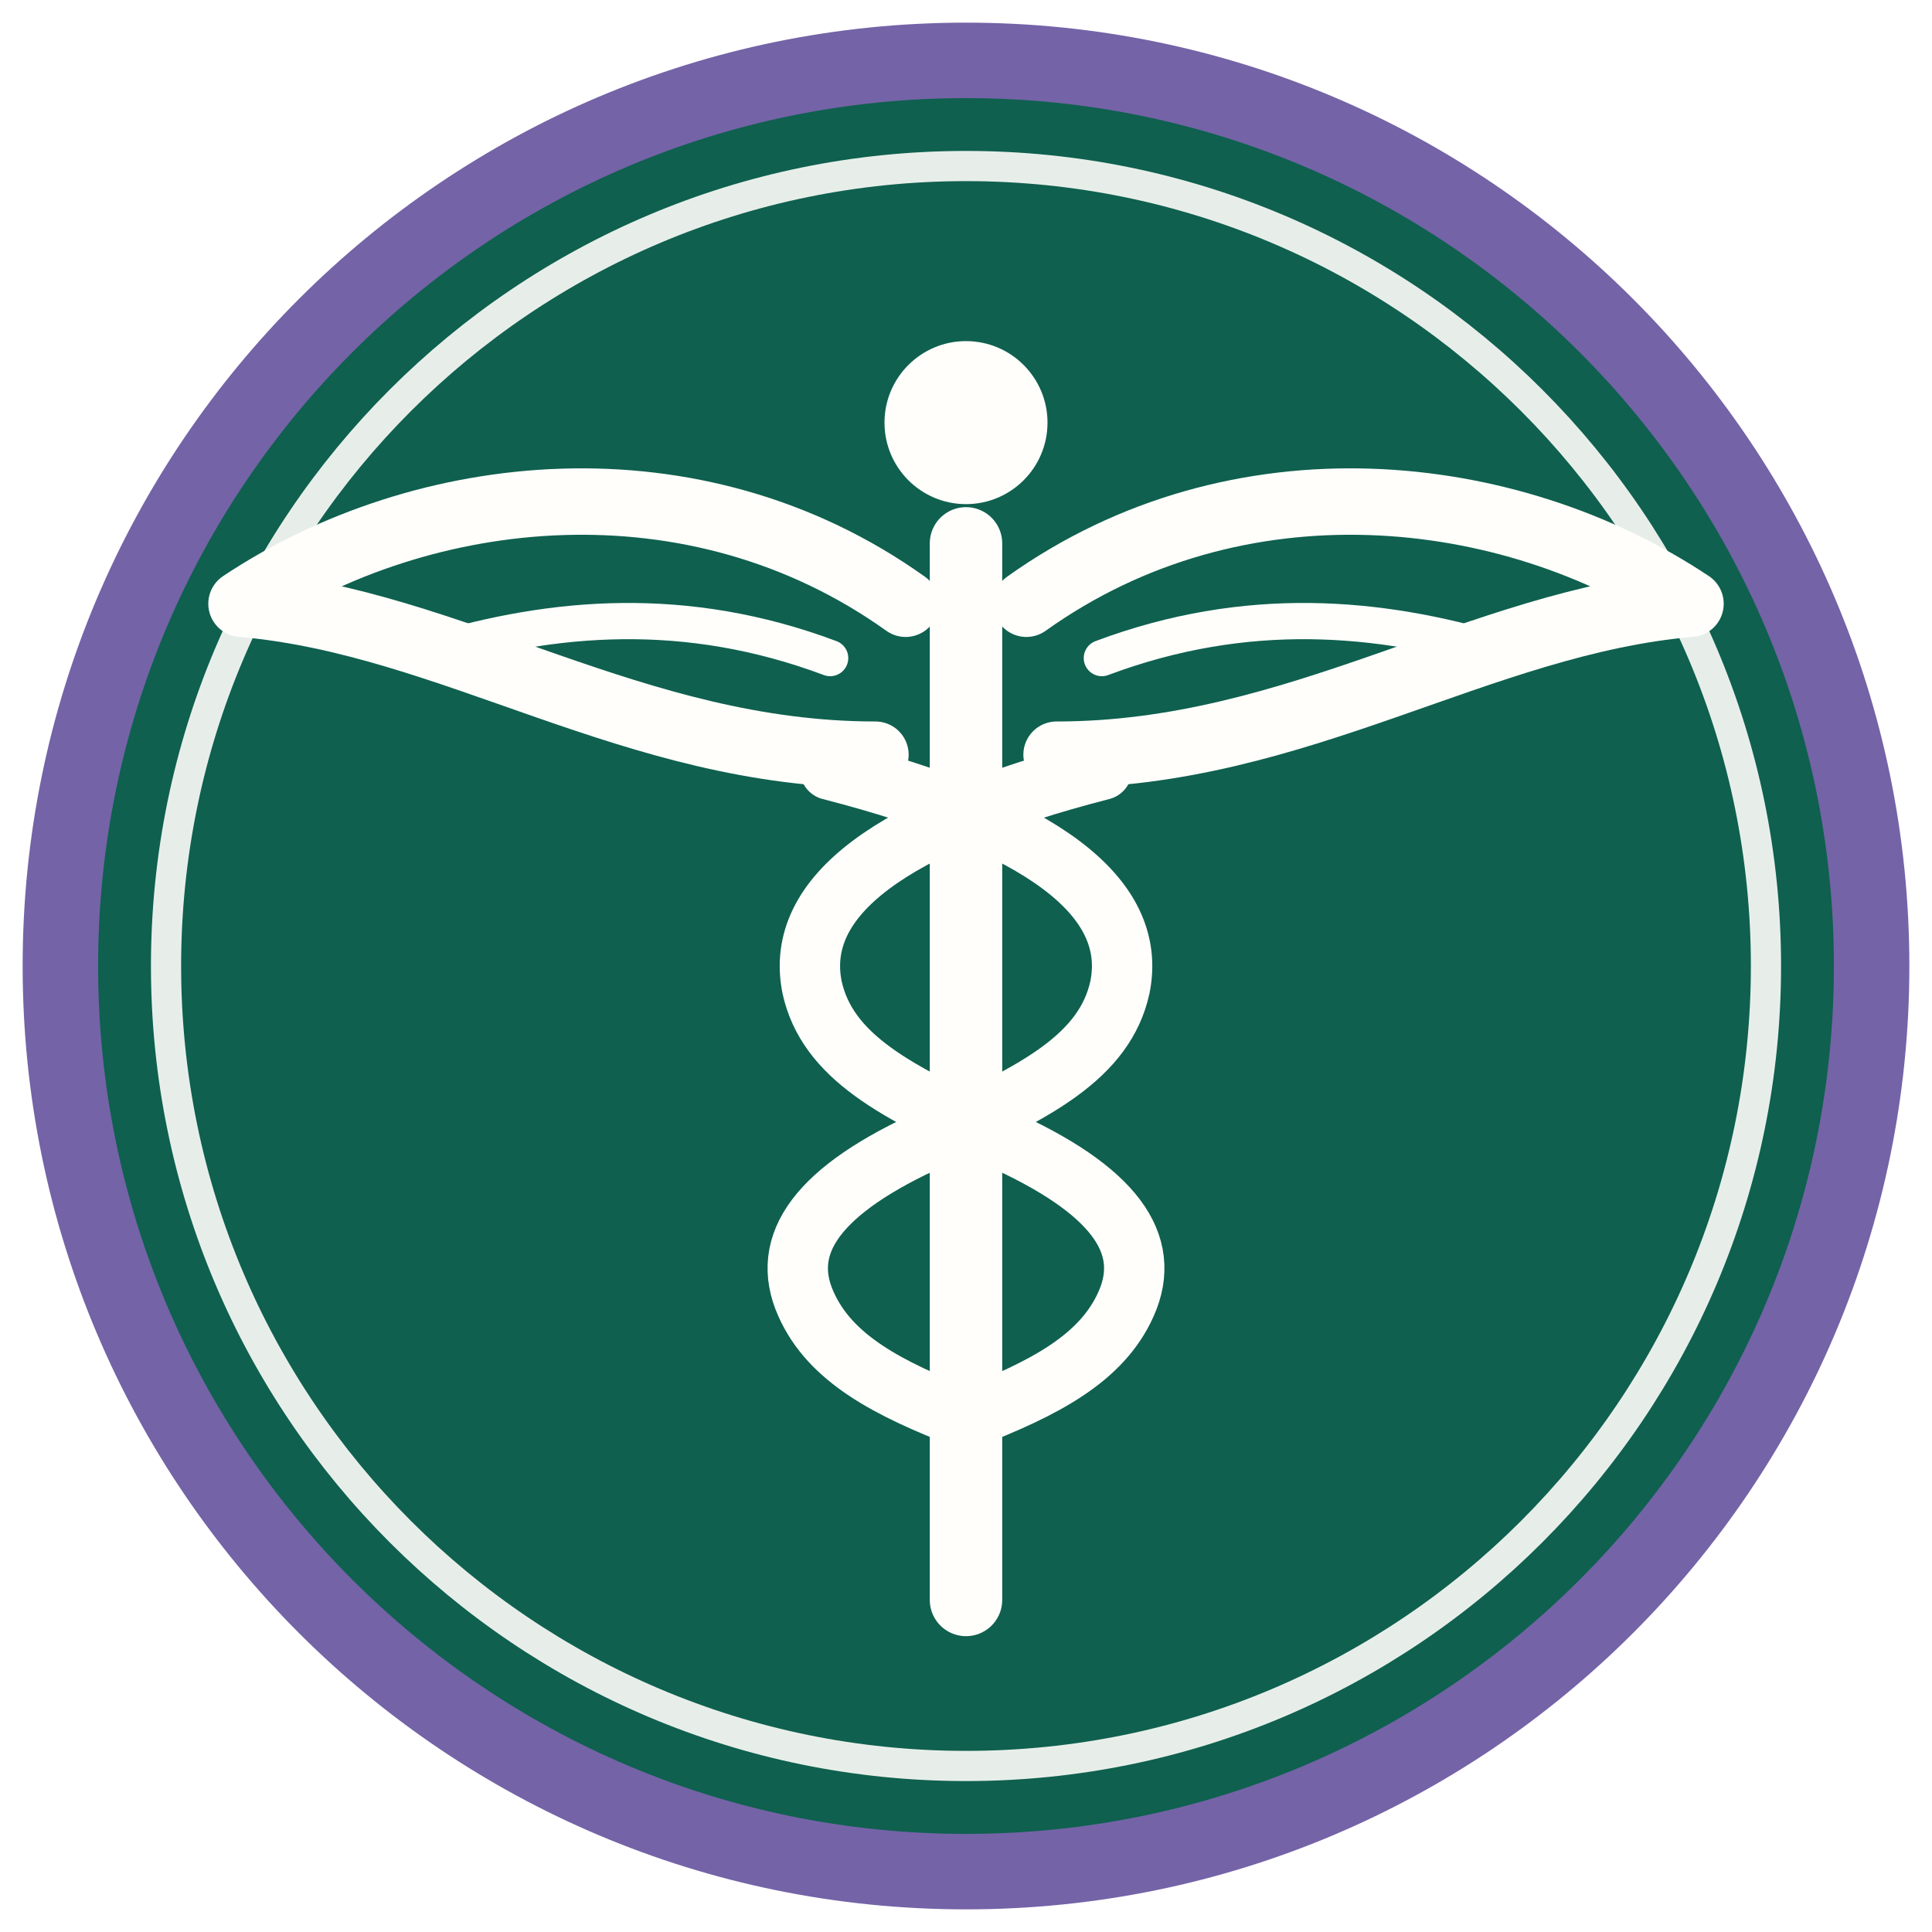
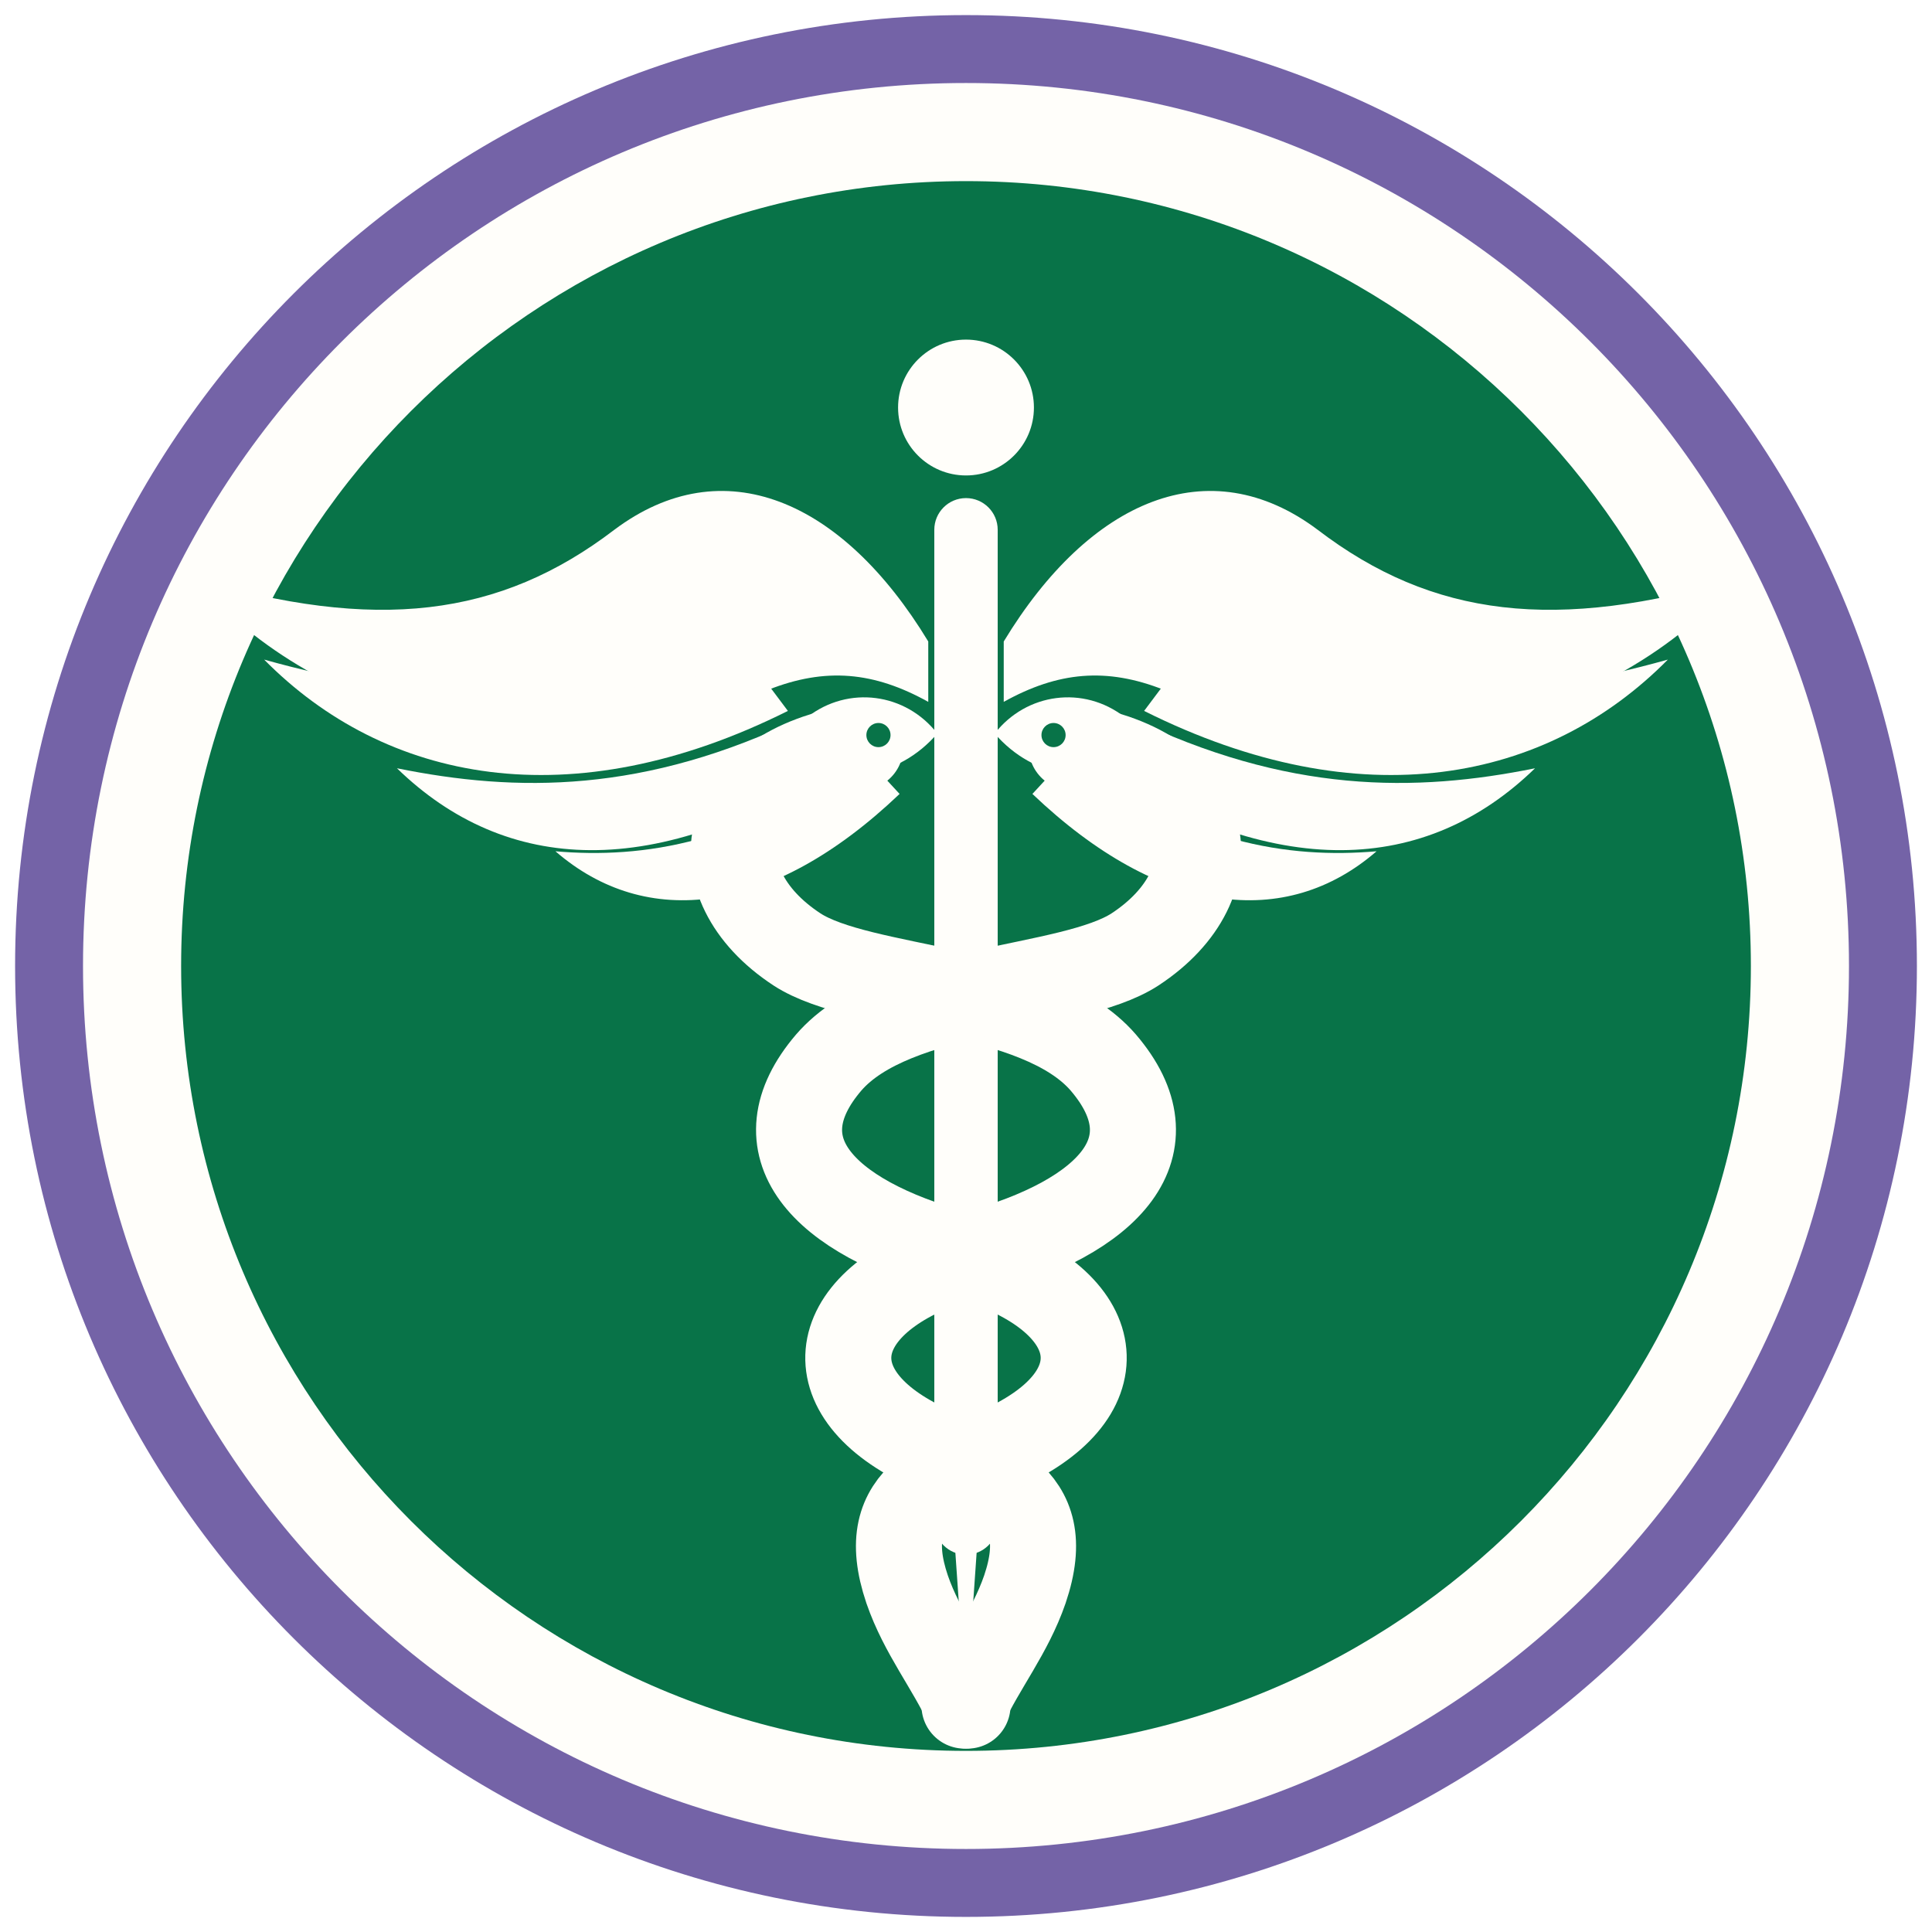
- <svg xmlns="http://www.w3.org/2000/svg" viewBox="0 0 64 64" role="img" aria-labelledby="title">
-   <circle cx="32" cy="32" r="30" fill="#0f604f" stroke="#7463a7" stroke-width="2.5" />
-   <circle cx="32" cy="32" r="26.5" fill="none" stroke="#fffefa" stroke-opacity=".9" />
-   <g fill="none" stroke="#fffefa" stroke-linecap="round" stroke-linejoin="round">
-     <circle cx="32" cy="14" r="2.7" fill="#fffefa" stroke="none" />
-     <path d="M32 18v35" stroke-width="2.4" />
-     <path d="M30 20c-7-5-16-4-22 0 7 .6 13 5 21 5M34 20c7-5 16-4 22 0-7 .6-13 5-21 5" stroke-width="2.2" />
-     <path d="M27.5 21.8c-4.8-1.8-9.2-1.4-13.2-.2M36.5 21.8c4.8-1.8 9.2-1.4 13.2-.2" stroke-width="1.2" />
-     <path d="M27.5 25.5c7 1.8 10.2 4.2 9.6 7.2-.5 2.3-2.8 3.5-6.2 5-3.8 1.7-5.1 3.5-4.2 5.5.8 1.8 2.7 2.8 5.3 3.8" stroke-width="2" />
-     <path d="M36.5 25.5c-7 1.8-10.2 4.2-9.6 7.2.5 2.3 2.8 3.5 6.2 5 3.8 1.7 5.1 3.5 4.2 5.5-.8 1.8-2.7 2.8-5.3 3.8" stroke-width="2" />
+ <svg xmlns="http://www.w3.org/2000/svg" viewBox="0 0 128 128" role="img" aria-labelledby="title">
+   <circle cx="64" cy="64" r="63" fill="#7463a7" />
+   <circle cx="64" cy="64" r="58.5" fill="#fffefa" />
+   <circle cx="64" cy="64" r="52" fill="#087348" />
+   <g fill="#fffefa">
+     <circle cx="64" cy="27" r="4.5" />
+     <rect x="61.9" y="33" width="4.2" height="70" rx="2.1" />
+     <path d="M63.2 101.5h1.6L64 113z" />
+     <g id="left-wing">
+       <path d="M61.5 42.5c-5.7-9.4-13.6-12.8-20.8-7.4-7.6 5.8-15.8 6.8-27.9 3.2 8.6 9.7 23.1 13.3 38.1 7.4 3.8-1.5 7-1.2 10.6.8z" />
+       <path d="M49.8 43.9c-12.5 3.5-23 2.4-32.3-.2 8 8.1 20.3 10.6 34.7 3.4z" />
+       <path d="M53.2 47.5c-10.5 5.1-19 5-26.9 3.4 7.2 7 17.2 7.6 29.4-.4z" />
+       <path d="M57.2 50c-7.8 5.9-14.6 6.9-20.4 6.4 6 5.2 14.3 4.3 22.8-3.8z" />
+     </g>
+     <use href="#left-wing" transform="matrix(-1 0 0 1 128 0)" />
+   </g>
+   <g fill="none" stroke="#fffefa" stroke-linecap="round" stroke-linejoin="round" stroke-width="5.7">
+     <path d="M57 49.5c-9.6 1.4-10.9 9-4.2 13.4 4.3 2.8 15.9 2.4 20.3 7.5 4.7 5.5.6 10.2-8.6 12.7-9.3 2.5-11 8.5-4 12.3 4.7 2.6 9.6 3.4 7.4 9.9-1 2.9-2.8 5.1-4 7.7" />
+     <path d="M71 49.5c9.6 1.4 10.9 9 4.2 13.4-4.3 2.8-15.9 2.4-20.3 7.5-4.7 5.5-.6 10.2 8.6 12.7 9.3 2.5 11 8.5 4 12.3-4.7 2.6-9.6 3.4-7.4 9.9 1 2.9 2.8 5.1 4 7.7" />
+   </g>
+   <g fill="#fffefa">
+     <path d="M53.5 47.5c2.7-2.1 6.5-1.6 8.6 1.1-2.6 3-6.6 3.6-9.7 1.3z" />
+     <path d="M74.5 47.5c-2.7-2.1-6.5-1.6-8.6 1.1 2.6 3 6.6 3.6 9.7 1.3z" />
+   </g>
+   <g fill="#087348">
+     <circle cx="58.2" cy="48.7" r=".8" />
+     <circle cx="69.8" cy="48.7" r=".8" />
  </g>
</svg>
